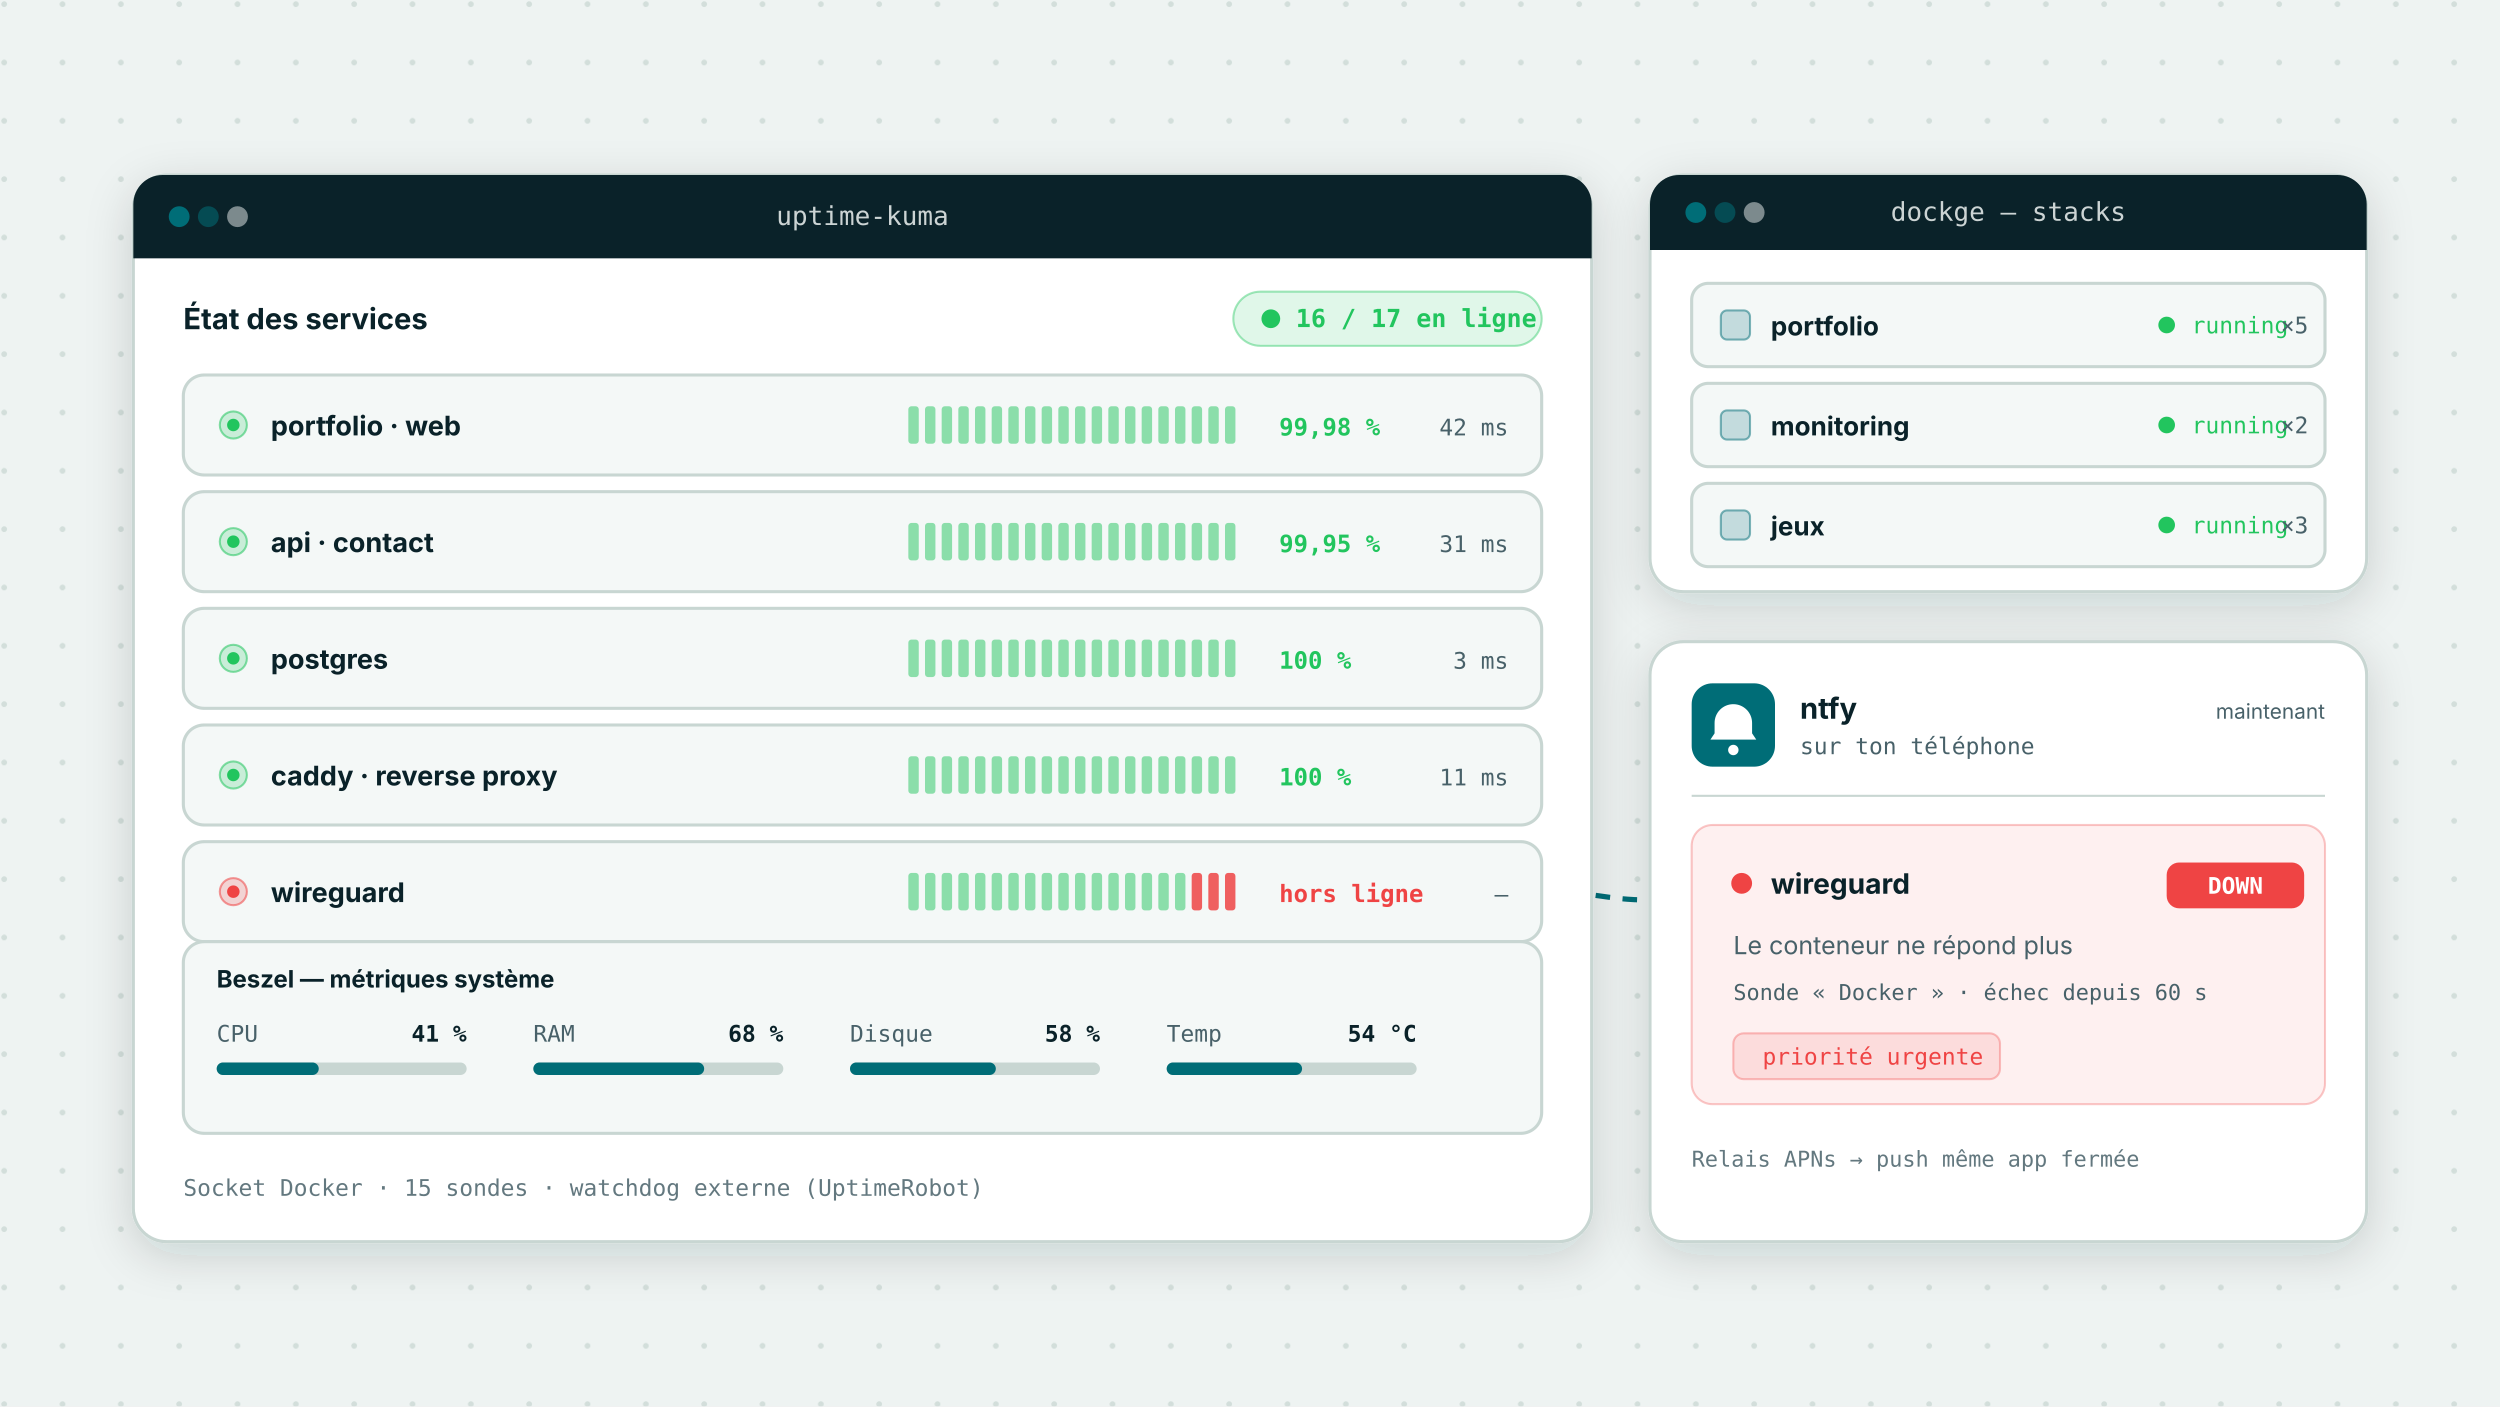
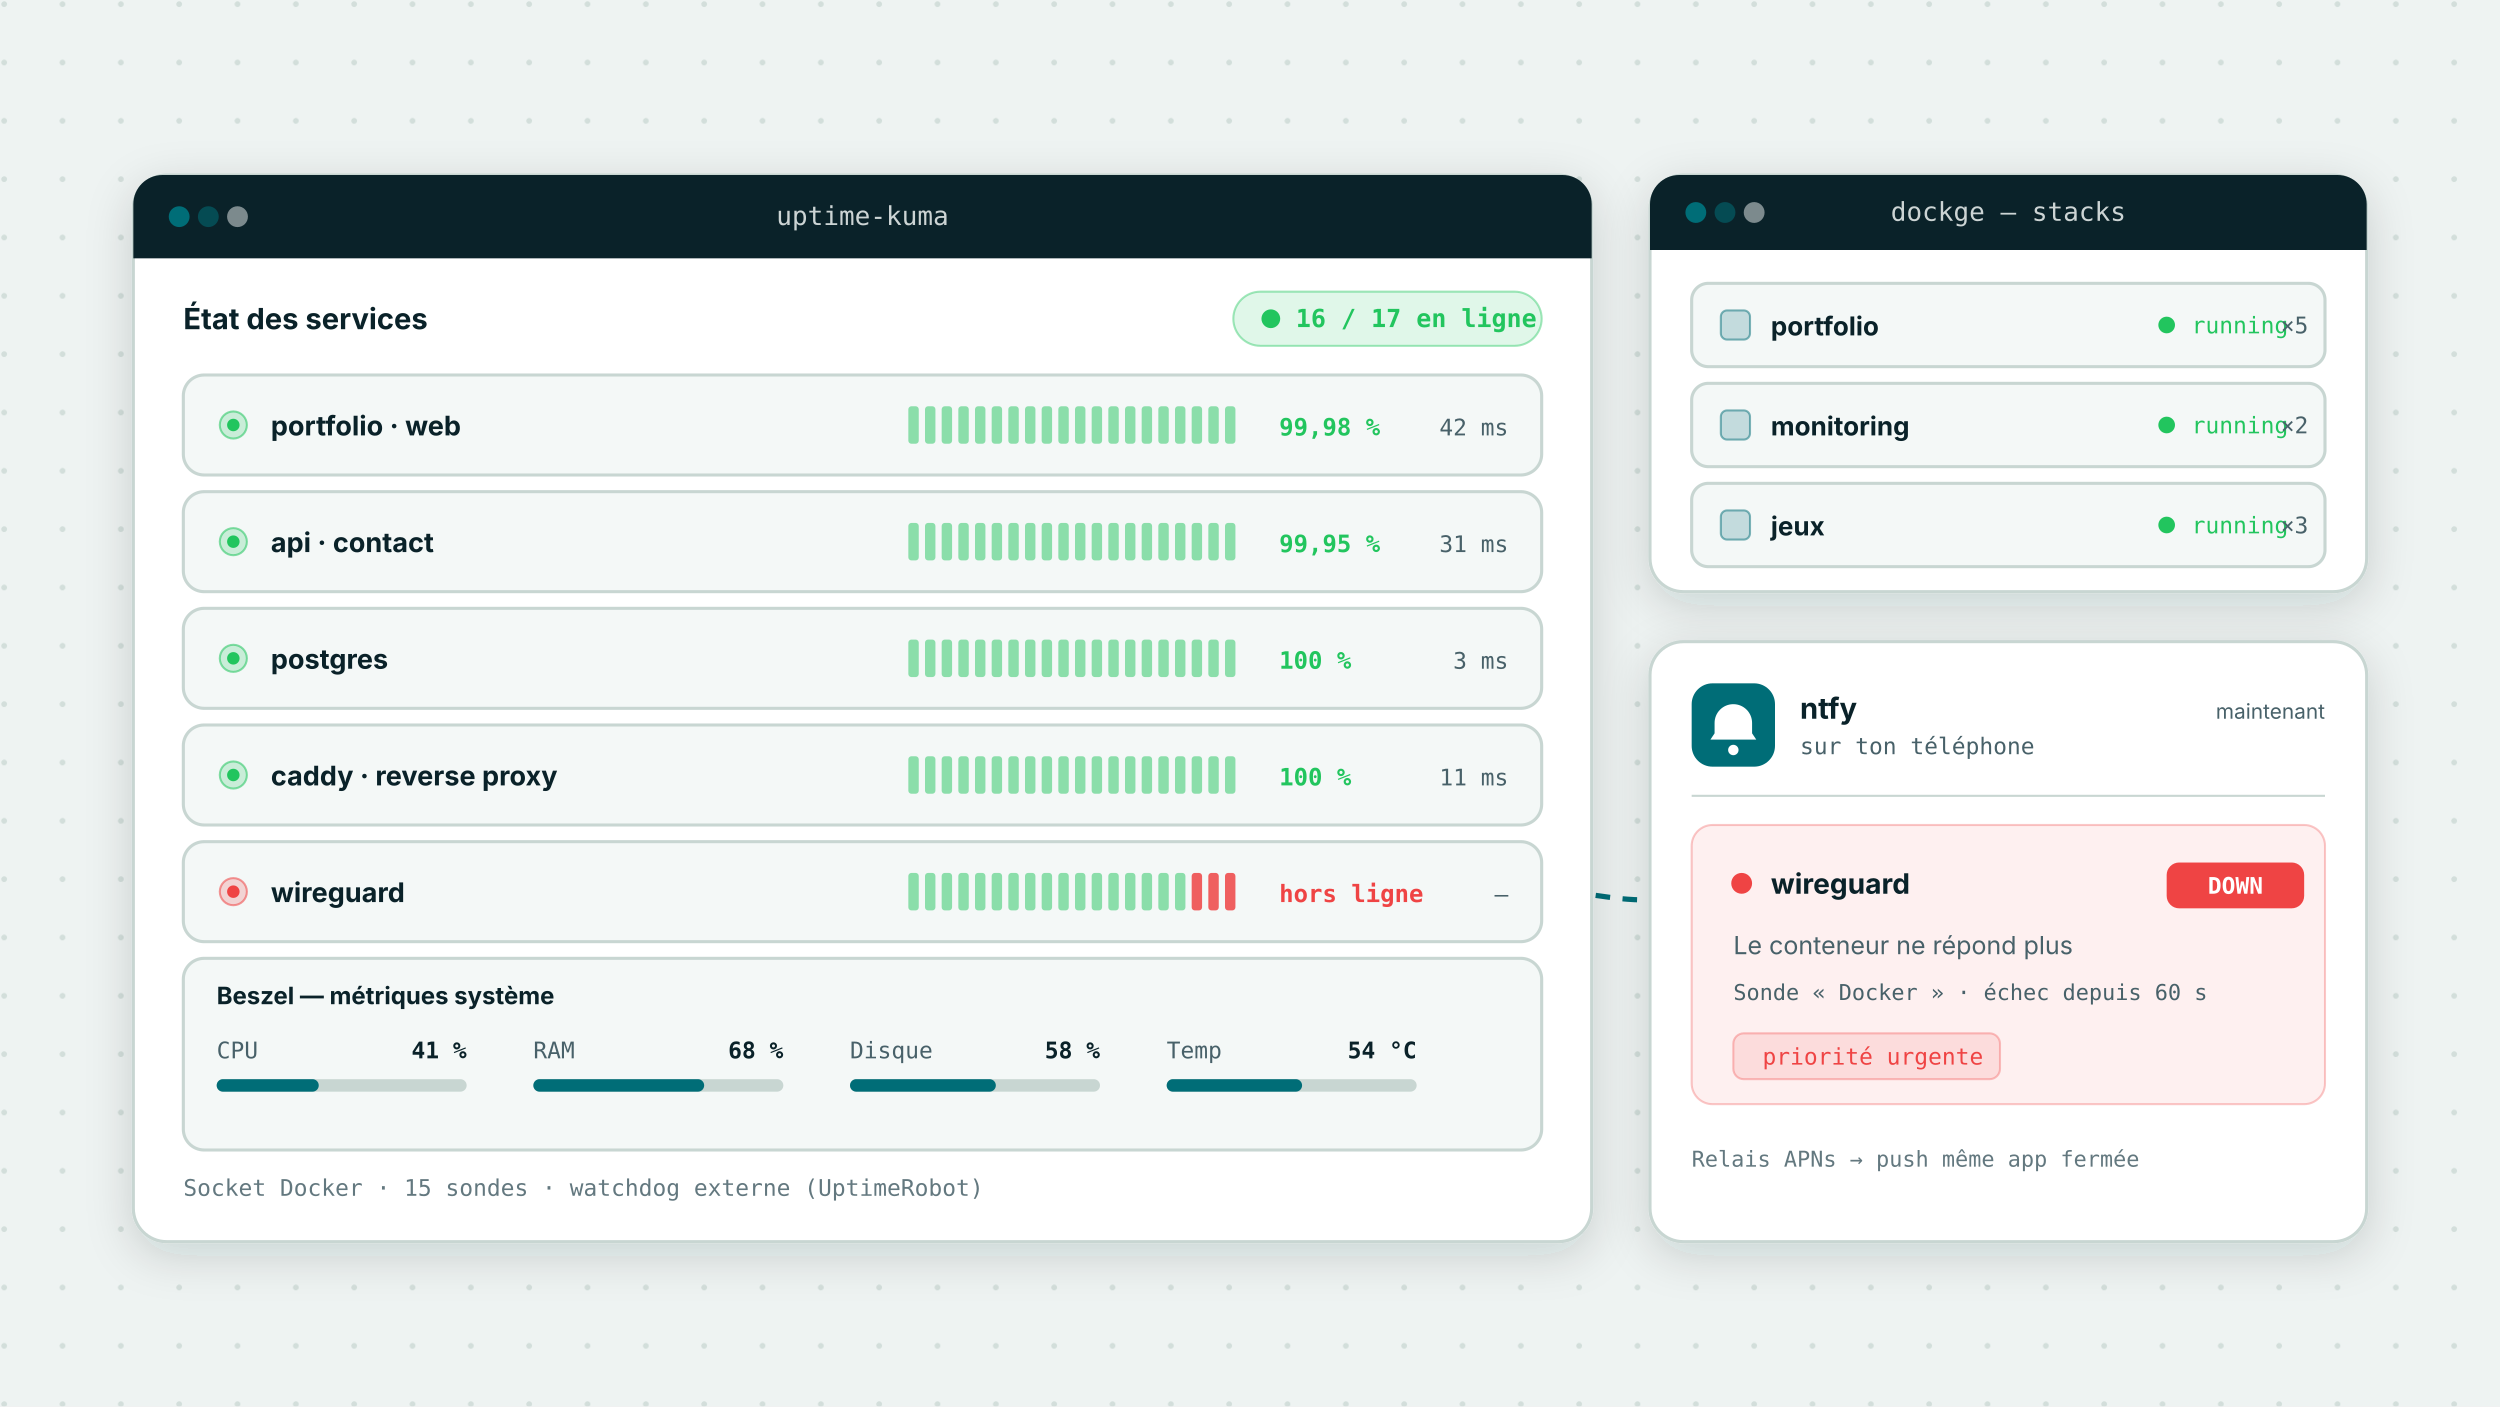
<svg xmlns="http://www.w3.org/2000/svg" width="1200" height="675" viewBox="0 0 1200 675" font-family="'Inter', system-ui, -apple-system, 'Segoe UI', Arial, sans-serif">
  <defs>
    <pattern id="monitoring-light-fr-dots" width="28" height="28" patternUnits="userSpaceOnUse">
      <circle cx="2" cy="2" r="1.4" fill="#c8d6d2" fill-opacity="0.7" />
    </pattern>
    <filter id="monitoring-light-fr-sh" x="-20%" y="-20%" width="140%" height="160%">
      <feDropShadow dx="0" dy="6" stdDeviation="11" flood-color="#0a2229" flood-opacity="0.16" />
    </filter>
  </defs>
  <rect width="1200" height="675" fill="#eef3f2" />
  <rect width="1200" height="675" fill="url(#monitoring-light-fr-dots)" />
  <path d="M740 428 C 766 428, 770 432, 792 432" stroke="#006d77" stroke-width="2.5" stroke-dasharray="7 6" fill="none" />
  <g filter="url(#monitoring-light-fr-sh)">
    <rect x="64" y="84" width="700" height="512" rx="16" fill="#ffffff" stroke="#c8d6d2" stroke-width="1.5" />
  </g>
  <path d="M64 98 a14 14 0 0 1 14 -14 h672 a14 14 0 0 1 14 14 v26 h-700 z" fill="#0a2229" />
  <circle cx="86" cy="104" r="5" fill="#006d77" />
  <circle cx="100" cy="104" r="5" fill="#006d77" fill-opacity="0.55" />
  <circle cx="114" cy="104" r="5" fill="#eef3f2" fill-opacity="0.5" />
  <text x="414" y="108" font-size="12.5" fill="#eef3f2" fill-opacity="0.85" font-weight="normal" font-family="'JetBrains Mono', ui-monospace, SFMono-Regular, Menlo, Consolas, monospace" text-anchor="middle">uptime-kuma</text>
  <text x="88" y="158" font-size="14" fill="#0a2229" font-weight="bold" font-family="'Inter', system-ui, -apple-system, 'Segoe UI', Arial, sans-serif">État des services</text>
  <rect x="592" y="140" width="148" height="26" rx="13" fill="#22c55e" fill-opacity="0.14" stroke="#22c55e" stroke-opacity="0.42" />
  <circle cx="610" cy="153" r="4.5" fill="#22c55e" />
  <text x="622" y="157" font-size="12" fill="#22c55e" font-weight="bold" font-family="'JetBrains Mono', ui-monospace, SFMono-Regular, Menlo, Consolas, monospace">16 / 17 en ligne</text>
  <g>
    <rect x="88" y="180" width="652" height="48" rx="10" fill="#f4f8f7" stroke="#c8d6d2" stroke-width="1.5" />
  </g>
  <circle cx="112" cy="204" r="6.5" fill="#22c55e" fill-opacity="0.2" stroke="#22c55e" stroke-opacity="0.55" />
  <circle cx="112" cy="204" r="3" fill="#22c55e" />
  <text x="130" y="209" font-size="13" fill="#0a2229" font-weight="bold" font-family="'Inter', system-ui, -apple-system, 'Segoe UI', Arial, sans-serif">portfolio · web</text>
  <rect x="436" y="195" width="5" height="18" rx="1.5" fill="#22c55e" fill-opacity="0.5" />
  <rect x="444" y="195" width="5" height="18" rx="1.5" fill="#22c55e" fill-opacity="0.5" />
  <rect x="452" y="195" width="5" height="18" rx="1.5" fill="#22c55e" fill-opacity="0.5" />
  <rect x="460" y="195" width="5" height="18" rx="1.5" fill="#22c55e" fill-opacity="0.5" />
  <rect x="468" y="195" width="5" height="18" rx="1.5" fill="#22c55e" fill-opacity="0.5" />
  <rect x="476" y="195" width="5" height="18" rx="1.5" fill="#22c55e" fill-opacity="0.5" />
  <rect x="484" y="195" width="5" height="18" rx="1.5" fill="#22c55e" fill-opacity="0.5" />
  <rect x="492" y="195" width="5" height="18" rx="1.5" fill="#22c55e" fill-opacity="0.5" />
  <rect x="500" y="195" width="5" height="18" rx="1.5" fill="#22c55e" fill-opacity="0.5" />
  <rect x="508" y="195" width="5" height="18" rx="1.5" fill="#22c55e" fill-opacity="0.5" />
  <rect x="516" y="195" width="5" height="18" rx="1.5" fill="#22c55e" fill-opacity="0.5" />
  <rect x="524" y="195" width="5" height="18" rx="1.5" fill="#22c55e" fill-opacity="0.5" />
  <rect x="532" y="195" width="5" height="18" rx="1.5" fill="#22c55e" fill-opacity="0.5" />
  <rect x="540" y="195" width="5" height="18" rx="1.5" fill="#22c55e" fill-opacity="0.5" />
  <rect x="548" y="195" width="5" height="18" rx="1.5" fill="#22c55e" fill-opacity="0.5" />
  <rect x="556" y="195" width="5" height="18" rx="1.5" fill="#22c55e" fill-opacity="0.5" />
  <rect x="564" y="195" width="5" height="18" rx="1.5" fill="#22c55e" fill-opacity="0.5" />
  <rect x="572" y="195" width="5" height="18" rx="1.5" fill="#22c55e" fill-opacity="0.5" />
  <rect x="580" y="195" width="5" height="18" rx="1.5" fill="#22c55e" fill-opacity="0.5" />
  <rect x="588" y="195" width="5" height="18" rx="1.5" fill="#22c55e" fill-opacity="0.5" />
  <text x="614" y="209" font-size="11.5" fill="#22c55e" font-weight="bold" font-family="'JetBrains Mono', ui-monospace, SFMono-Regular, Menlo, Consolas, monospace">99,98 %</text>
  <text x="724" y="209" font-size="11" fill="#486169" font-weight="normal" font-family="'JetBrains Mono', ui-monospace, SFMono-Regular, Menlo, Consolas, monospace" text-anchor="end">42 ms</text>
  <g>
    <rect x="88" y="236" width="652" height="48" rx="10" fill="#f4f8f7" stroke="#c8d6d2" stroke-width="1.5" />
  </g>
  <circle cx="112" cy="260" r="6.5" fill="#22c55e" fill-opacity="0.2" stroke="#22c55e" stroke-opacity="0.55" />
  <circle cx="112" cy="260" r="3" fill="#22c55e" />
  <text x="130" y="265" font-size="13" fill="#0a2229" font-weight="bold" font-family="'Inter', system-ui, -apple-system, 'Segoe UI', Arial, sans-serif">api · contact</text>
  <rect x="436" y="251" width="5" height="18" rx="1.5" fill="#22c55e" fill-opacity="0.5" />
  <rect x="444" y="251" width="5" height="18" rx="1.5" fill="#22c55e" fill-opacity="0.5" />
  <rect x="452" y="251" width="5" height="18" rx="1.5" fill="#22c55e" fill-opacity="0.5" />
  <rect x="460" y="251" width="5" height="18" rx="1.5" fill="#22c55e" fill-opacity="0.5" />
  <rect x="468" y="251" width="5" height="18" rx="1.5" fill="#22c55e" fill-opacity="0.5" />
  <rect x="476" y="251" width="5" height="18" rx="1.5" fill="#22c55e" fill-opacity="0.5" />
  <rect x="484" y="251" width="5" height="18" rx="1.5" fill="#22c55e" fill-opacity="0.5" />
  <rect x="492" y="251" width="5" height="18" rx="1.5" fill="#22c55e" fill-opacity="0.5" />
  <rect x="500" y="251" width="5" height="18" rx="1.5" fill="#22c55e" fill-opacity="0.5" />
  <rect x="508" y="251" width="5" height="18" rx="1.5" fill="#22c55e" fill-opacity="0.5" />
  <rect x="516" y="251" width="5" height="18" rx="1.5" fill="#22c55e" fill-opacity="0.5" />
  <rect x="524" y="251" width="5" height="18" rx="1.5" fill="#22c55e" fill-opacity="0.5" />
  <rect x="532" y="251" width="5" height="18" rx="1.5" fill="#22c55e" fill-opacity="0.5" />
  <rect x="540" y="251" width="5" height="18" rx="1.5" fill="#22c55e" fill-opacity="0.5" />
  <rect x="548" y="251" width="5" height="18" rx="1.5" fill="#22c55e" fill-opacity="0.5" />
  <rect x="556" y="251" width="5" height="18" rx="1.5" fill="#22c55e" fill-opacity="0.5" />
  <rect x="564" y="251" width="5" height="18" rx="1.5" fill="#22c55e" fill-opacity="0.5" />
  <rect x="572" y="251" width="5" height="18" rx="1.5" fill="#22c55e" fill-opacity="0.5" />
  <rect x="580" y="251" width="5" height="18" rx="1.5" fill="#22c55e" fill-opacity="0.5" />
  <rect x="588" y="251" width="5" height="18" rx="1.5" fill="#22c55e" fill-opacity="0.5" />
  <text x="614" y="265" font-size="11.5" fill="#22c55e" font-weight="bold" font-family="'JetBrains Mono', ui-monospace, SFMono-Regular, Menlo, Consolas, monospace">99,95 %</text>
  <text x="724" y="265" font-size="11" fill="#486169" font-weight="normal" font-family="'JetBrains Mono', ui-monospace, SFMono-Regular, Menlo, Consolas, monospace" text-anchor="end">31 ms</text>
  <g>
    <rect x="88" y="292" width="652" height="48" rx="10" fill="#f4f8f7" stroke="#c8d6d2" stroke-width="1.5" />
  </g>
  <circle cx="112" cy="316" r="6.5" fill="#22c55e" fill-opacity="0.2" stroke="#22c55e" stroke-opacity="0.55" />
  <circle cx="112" cy="316" r="3" fill="#22c55e" />
  <text x="130" y="321" font-size="13" fill="#0a2229" font-weight="bold" font-family="'Inter', system-ui, -apple-system, 'Segoe UI', Arial, sans-serif">postgres</text>
  <rect x="436" y="307" width="5" height="18" rx="1.5" fill="#22c55e" fill-opacity="0.5" />
  <rect x="444" y="307" width="5" height="18" rx="1.5" fill="#22c55e" fill-opacity="0.5" />
  <rect x="452" y="307" width="5" height="18" rx="1.5" fill="#22c55e" fill-opacity="0.5" />
  <rect x="460" y="307" width="5" height="18" rx="1.5" fill="#22c55e" fill-opacity="0.5" />
  <rect x="468" y="307" width="5" height="18" rx="1.5" fill="#22c55e" fill-opacity="0.5" />
  <rect x="476" y="307" width="5" height="18" rx="1.5" fill="#22c55e" fill-opacity="0.5" />
  <rect x="484" y="307" width="5" height="18" rx="1.5" fill="#22c55e" fill-opacity="0.5" />
  <rect x="492" y="307" width="5" height="18" rx="1.5" fill="#22c55e" fill-opacity="0.5" />
  <rect x="500" y="307" width="5" height="18" rx="1.5" fill="#22c55e" fill-opacity="0.5" />
  <rect x="508" y="307" width="5" height="18" rx="1.5" fill="#22c55e" fill-opacity="0.5" />
  <rect x="516" y="307" width="5" height="18" rx="1.5" fill="#22c55e" fill-opacity="0.5" />
  <rect x="524" y="307" width="5" height="18" rx="1.5" fill="#22c55e" fill-opacity="0.5" />
  <rect x="532" y="307" width="5" height="18" rx="1.5" fill="#22c55e" fill-opacity="0.5" />
  <rect x="540" y="307" width="5" height="18" rx="1.5" fill="#22c55e" fill-opacity="0.5" />
  <rect x="548" y="307" width="5" height="18" rx="1.5" fill="#22c55e" fill-opacity="0.5" />
  <rect x="556" y="307" width="5" height="18" rx="1.5" fill="#22c55e" fill-opacity="0.5" />
  <rect x="564" y="307" width="5" height="18" rx="1.5" fill="#22c55e" fill-opacity="0.5" />
  <rect x="572" y="307" width="5" height="18" rx="1.5" fill="#22c55e" fill-opacity="0.5" />
  <rect x="580" y="307" width="5" height="18" rx="1.5" fill="#22c55e" fill-opacity="0.5" />
  <rect x="588" y="307" width="5" height="18" rx="1.5" fill="#22c55e" fill-opacity="0.5" />
  <text x="614" y="321" font-size="11.5" fill="#22c55e" font-weight="bold" font-family="'JetBrains Mono', ui-monospace, SFMono-Regular, Menlo, Consolas, monospace">100 %</text>
  <text x="724" y="321" font-size="11" fill="#486169" font-weight="normal" font-family="'JetBrains Mono', ui-monospace, SFMono-Regular, Menlo, Consolas, monospace" text-anchor="end">3 ms</text>
  <g>
    <rect x="88" y="348" width="652" height="48" rx="10" fill="#f4f8f7" stroke="#c8d6d2" stroke-width="1.5" />
  </g>
  <circle cx="112" cy="372" r="6.5" fill="#22c55e" fill-opacity="0.2" stroke="#22c55e" stroke-opacity="0.55" />
  <circle cx="112" cy="372" r="3" fill="#22c55e" />
  <text x="130" y="377" font-size="13" fill="#0a2229" font-weight="bold" font-family="'Inter', system-ui, -apple-system, 'Segoe UI', Arial, sans-serif">caddy · reverse proxy</text>
  <rect x="436" y="363" width="5" height="18" rx="1.5" fill="#22c55e" fill-opacity="0.5" />
  <rect x="444" y="363" width="5" height="18" rx="1.5" fill="#22c55e" fill-opacity="0.5" />
  <rect x="452" y="363" width="5" height="18" rx="1.5" fill="#22c55e" fill-opacity="0.5" />
  <rect x="460" y="363" width="5" height="18" rx="1.5" fill="#22c55e" fill-opacity="0.5" />
  <rect x="468" y="363" width="5" height="18" rx="1.5" fill="#22c55e" fill-opacity="0.5" />
  <rect x="476" y="363" width="5" height="18" rx="1.5" fill="#22c55e" fill-opacity="0.5" />
  <rect x="484" y="363" width="5" height="18" rx="1.5" fill="#22c55e" fill-opacity="0.5" />
  <rect x="492" y="363" width="5" height="18" rx="1.5" fill="#22c55e" fill-opacity="0.5" />
  <rect x="500" y="363" width="5" height="18" rx="1.5" fill="#22c55e" fill-opacity="0.5" />
  <rect x="508" y="363" width="5" height="18" rx="1.5" fill="#22c55e" fill-opacity="0.5" />
  <rect x="516" y="363" width="5" height="18" rx="1.5" fill="#22c55e" fill-opacity="0.5" />
  <rect x="524" y="363" width="5" height="18" rx="1.5" fill="#22c55e" fill-opacity="0.5" />
  <rect x="532" y="363" width="5" height="18" rx="1.5" fill="#22c55e" fill-opacity="0.5" />
  <rect x="540" y="363" width="5" height="18" rx="1.5" fill="#22c55e" fill-opacity="0.5" />
  <rect x="548" y="363" width="5" height="18" rx="1.5" fill="#22c55e" fill-opacity="0.5" />
  <rect x="556" y="363" width="5" height="18" rx="1.5" fill="#22c55e" fill-opacity="0.5" />
  <rect x="564" y="363" width="5" height="18" rx="1.5" fill="#22c55e" fill-opacity="0.5" />
  <rect x="572" y="363" width="5" height="18" rx="1.5" fill="#22c55e" fill-opacity="0.5" />
  <rect x="580" y="363" width="5" height="18" rx="1.5" fill="#22c55e" fill-opacity="0.5" />
  <rect x="588" y="363" width="5" height="18" rx="1.5" fill="#22c55e" fill-opacity="0.5" />
  <text x="614" y="377" font-size="11.5" fill="#22c55e" font-weight="bold" font-family="'JetBrains Mono', ui-monospace, SFMono-Regular, Menlo, Consolas, monospace">100 %</text>
  <text x="724" y="377" font-size="11" fill="#486169" font-weight="normal" font-family="'JetBrains Mono', ui-monospace, SFMono-Regular, Menlo, Consolas, monospace" text-anchor="end">11 ms</text>
  <g>
    <rect x="88" y="404" width="652" height="48" rx="10" fill="#f4f8f7" stroke="#c8d6d2" stroke-width="1.5" />
  </g>
  <circle cx="112" cy="428" r="6.5" fill="#ef4444" fill-opacity="0.2" stroke="#ef4444" stroke-opacity="0.55" />
  <circle cx="112" cy="428" r="3" fill="#ef4444" />
  <text x="130" y="433" font-size="13" fill="#0a2229" font-weight="bold" font-family="'Inter', system-ui, -apple-system, 'Segoe UI', Arial, sans-serif">wireguard</text>
  <rect x="436" y="419" width="5" height="18" rx="1.5" fill="#22c55e" fill-opacity="0.5" />
  <rect x="444" y="419" width="5" height="18" rx="1.5" fill="#22c55e" fill-opacity="0.5" />
  <rect x="452" y="419" width="5" height="18" rx="1.5" fill="#22c55e" fill-opacity="0.5" />
  <rect x="460" y="419" width="5" height="18" rx="1.5" fill="#22c55e" fill-opacity="0.5" />
  <rect x="468" y="419" width="5" height="18" rx="1.5" fill="#22c55e" fill-opacity="0.5" />
  <rect x="476" y="419" width="5" height="18" rx="1.5" fill="#22c55e" fill-opacity="0.5" />
  <rect x="484" y="419" width="5" height="18" rx="1.5" fill="#22c55e" fill-opacity="0.5" />
  <rect x="492" y="419" width="5" height="18" rx="1.5" fill="#22c55e" fill-opacity="0.5" />
  <rect x="500" y="419" width="5" height="18" rx="1.5" fill="#22c55e" fill-opacity="0.5" />
  <rect x="508" y="419" width="5" height="18" rx="1.5" fill="#22c55e" fill-opacity="0.5" />
  <rect x="516" y="419" width="5" height="18" rx="1.5" fill="#22c55e" fill-opacity="0.5" />
  <rect x="524" y="419" width="5" height="18" rx="1.5" fill="#22c55e" fill-opacity="0.5" />
  <rect x="532" y="419" width="5" height="18" rx="1.5" fill="#22c55e" fill-opacity="0.5" />
  <rect x="540" y="419" width="5" height="18" rx="1.5" fill="#22c55e" fill-opacity="0.5" />
  <rect x="548" y="419" width="5" height="18" rx="1.5" fill="#22c55e" fill-opacity="0.5" />
  <rect x="556" y="419" width="5" height="18" rx="1.5" fill="#22c55e" fill-opacity="0.5" />
  <rect x="564" y="419" width="5" height="18" rx="1.5" fill="#22c55e" fill-opacity="0.5" />
  <rect x="572" y="419" width="5" height="18" rx="1.5" fill="#ef4444" fill-opacity="0.85" />
  <rect x="580" y="419" width="5" height="18" rx="1.5" fill="#ef4444" fill-opacity="0.85" />
  <rect x="588" y="419" width="5" height="18" rx="1.5" fill="#ef4444" fill-opacity="0.85" />
  <text x="614" y="433" font-size="11.5" fill="#ef4444" font-weight="bold" font-family="'JetBrains Mono', ui-monospace, SFMono-Regular, Menlo, Consolas, monospace">hors ligne</text>
  <text x="724" y="433" font-size="11" fill="#486169" font-weight="normal" font-family="'JetBrains Mono', ui-monospace, SFMono-Regular, Menlo, Consolas, monospace" text-anchor="end">—</text>
  <g>
-     <rect x="88" y="452" width="652" height="92" rx="10" fill="#f4f8f7" stroke="#c8d6d2" stroke-width="1.5" />
-   </g>
-   <text x="104" y="474" font-size="11.5" fill="#0a2229" font-weight="bold" font-family="'Inter', system-ui, -apple-system, 'Segoe UI', Arial, sans-serif">Beszel — métriques système</text>
-   <text x="104" y="500" font-size="11" fill="#486169" font-weight="normal" font-family="'JetBrains Mono', ui-monospace, SFMono-Regular, Menlo, Consolas, monospace">CPU</text>
-   <text x="224" y="500" font-size="11" fill="#0a2229" font-weight="bold" font-family="'JetBrains Mono', ui-monospace, SFMono-Regular, Menlo, Consolas, monospace" text-anchor="end">41 %</text>
-   <rect x="104" y="510" width="120" height="6" rx="3" fill="#c8d6d2" />
-   <rect x="104" y="510" width="49" height="6" rx="3" fill="#006d77" />
-   <text x="256" y="500" font-size="11" fill="#486169" font-weight="normal" font-family="'JetBrains Mono', ui-monospace, SFMono-Regular, Menlo, Consolas, monospace">RAM</text>
-   <text x="376" y="500" font-size="11" fill="#0a2229" font-weight="bold" font-family="'JetBrains Mono', ui-monospace, SFMono-Regular, Menlo, Consolas, monospace" text-anchor="end">68 %</text>
-   <rect x="256" y="510" width="120" height="6" rx="3" fill="#c8d6d2" />
-   <rect x="256" y="510" width="82" height="6" rx="3" fill="#006d77" />
-   <text x="408" y="500" font-size="11" fill="#486169" font-weight="normal" font-family="'JetBrains Mono', ui-monospace, SFMono-Regular, Menlo, Consolas, monospace">Disque</text>
-   <text x="528" y="500" font-size="11" fill="#0a2229" font-weight="bold" font-family="'JetBrains Mono', ui-monospace, SFMono-Regular, Menlo, Consolas, monospace" text-anchor="end">58 %</text>
-   <rect x="408" y="510" width="120" height="6" rx="3" fill="#c8d6d2" />
-   <rect x="408" y="510" width="70" height="6" rx="3" fill="#006d77" />
-   <text x="560" y="500" font-size="11" fill="#486169" font-weight="normal" font-family="'JetBrains Mono', ui-monospace, SFMono-Regular, Menlo, Consolas, monospace">Temp</text>
-   <text x="680" y="500" font-size="11" fill="#0a2229" font-weight="bold" font-family="'JetBrains Mono', ui-monospace, SFMono-Regular, Menlo, Consolas, monospace" text-anchor="end">54 °C</text>
-   <rect x="560" y="510" width="120" height="6" rx="3" fill="#c8d6d2" />
-   <rect x="560" y="510" width="65" height="6" rx="3" fill="#006d77" />
+     <rect x="88" y="460" width="652" height="92" rx="10" fill="#f4f8f7" stroke="#c8d6d2" stroke-width="1.5" />
+   </g>
+   <text x="104" y="482" font-size="11.5" fill="#0a2229" font-weight="bold" font-family="'Inter', system-ui, -apple-system, 'Segoe UI', Arial, sans-serif">Beszel — métriques système</text>
+   <text x="104" y="508" font-size="11" fill="#486169" font-weight="normal" font-family="'JetBrains Mono', ui-monospace, SFMono-Regular, Menlo, Consolas, monospace">CPU</text>
+   <text x="224" y="508" font-size="11" fill="#0a2229" font-weight="bold" font-family="'JetBrains Mono', ui-monospace, SFMono-Regular, Menlo, Consolas, monospace" text-anchor="end">41 %</text>
+   <rect x="104" y="518" width="120" height="6" rx="3" fill="#c8d6d2" />
+   <rect x="104" y="518" width="49" height="6" rx="3" fill="#006d77" />
+   <text x="256" y="508" font-size="11" fill="#486169" font-weight="normal" font-family="'JetBrains Mono', ui-monospace, SFMono-Regular, Menlo, Consolas, monospace">RAM</text>
+   <text x="376" y="508" font-size="11" fill="#0a2229" font-weight="bold" font-family="'JetBrains Mono', ui-monospace, SFMono-Regular, Menlo, Consolas, monospace" text-anchor="end">68 %</text>
+   <rect x="256" y="518" width="120" height="6" rx="3" fill="#c8d6d2" />
+   <rect x="256" y="518" width="82" height="6" rx="3" fill="#006d77" />
+   <text x="408" y="508" font-size="11" fill="#486169" font-weight="normal" font-family="'JetBrains Mono', ui-monospace, SFMono-Regular, Menlo, Consolas, monospace">Disque</text>
+   <text x="528" y="508" font-size="11" fill="#0a2229" font-weight="bold" font-family="'JetBrains Mono', ui-monospace, SFMono-Regular, Menlo, Consolas, monospace" text-anchor="end">58 %</text>
+   <rect x="408" y="518" width="120" height="6" rx="3" fill="#c8d6d2" />
+   <rect x="408" y="518" width="70" height="6" rx="3" fill="#006d77" />
+   <text x="560" y="508" font-size="11" fill="#486169" font-weight="normal" font-family="'JetBrains Mono', ui-monospace, SFMono-Regular, Menlo, Consolas, monospace">Temp</text>
+   <text x="680" y="508" font-size="11" fill="#0a2229" font-weight="bold" font-family="'JetBrains Mono', ui-monospace, SFMono-Regular, Menlo, Consolas, monospace" text-anchor="end">54 °C</text>
+   <rect x="560" y="518" width="120" height="6" rx="3" fill="#c8d6d2" />
+   <rect x="560" y="518" width="65" height="6" rx="3" fill="#006d77" />
  <text x="88" y="574" font-size="11" fill="#486169" fill-opacity="0.85" font-weight="normal" font-family="'JetBrains Mono', ui-monospace, SFMono-Regular, Menlo, Consolas, monospace">Socket Docker · 15 sondes · watchdog externe (UptimeRobot)</text>
  <g filter="url(#monitoring-light-fr-sh)">
    <rect x="792" y="84" width="344" height="200" rx="16" fill="#ffffff" stroke="#c8d6d2" stroke-width="1.5" />
  </g>
  <path d="M792 98 a14 14 0 0 1 14 -14 h316 a14 14 0 0 1 14 14 v22 h-344 z" fill="#0a2229" />
  <circle cx="814" cy="102" r="5" fill="#006d77" />
  <circle cx="828" cy="102" r="5" fill="#006d77" fill-opacity="0.55" />
  <circle cx="842" cy="102" r="5" fill="#eef3f2" fill-opacity="0.5" />
  <text x="964" y="106" font-size="12.5" fill="#eef3f2" fill-opacity="0.85" font-weight="normal" font-family="'JetBrains Mono', ui-monospace, SFMono-Regular, Menlo, Consolas, monospace" text-anchor="middle">dockge — stacks</text>
  <g>
    <rect x="812" y="136" width="304" height="40" rx="8" fill="#f4f8f7" stroke="#c8d6d2" stroke-width="1.5" />
  </g>
  <rect x="826" y="149" width="14" height="14" rx="3" fill="#006d77" fill-opacity="0.2" stroke="#006d77" stroke-opacity="0.5" />
  <text x="850" y="161" font-size="12.5" fill="#0a2229" font-weight="bold" font-family="'Inter', system-ui, -apple-system, 'Segoe UI', Arial, sans-serif">portfolio</text>
  <circle cx="1040" cy="156" r="4" fill="#22c55e" />
  <text x="1052" y="160" font-size="11" fill="#22c55e" font-weight="normal" font-family="'JetBrains Mono', ui-monospace, SFMono-Regular, Menlo, Consolas, monospace">running</text>
  <text x="1108" y="160" font-size="11" fill="#486169" font-weight="normal" font-family="'JetBrains Mono', ui-monospace, SFMono-Regular, Menlo, Consolas, monospace" text-anchor="end">×5</text>
  <g>
    <rect x="812" y="184" width="304" height="40" rx="8" fill="#f4f8f7" stroke="#c8d6d2" stroke-width="1.5" />
  </g>
  <rect x="826" y="197" width="14" height="14" rx="3" fill="#006d77" fill-opacity="0.2" stroke="#006d77" stroke-opacity="0.5" />
  <text x="850" y="209" font-size="12.5" fill="#0a2229" font-weight="bold" font-family="'Inter', system-ui, -apple-system, 'Segoe UI', Arial, sans-serif">monitoring</text>
  <circle cx="1040" cy="204" r="4" fill="#22c55e" />
  <text x="1052" y="208" font-size="11" fill="#22c55e" font-weight="normal" font-family="'JetBrains Mono', ui-monospace, SFMono-Regular, Menlo, Consolas, monospace">running</text>
  <text x="1108" y="208" font-size="11" fill="#486169" font-weight="normal" font-family="'JetBrains Mono', ui-monospace, SFMono-Regular, Menlo, Consolas, monospace" text-anchor="end">×2</text>
  <g>
    <rect x="812" y="232" width="304" height="40" rx="8" fill="#f4f8f7" stroke="#c8d6d2" stroke-width="1.5" />
  </g>
  <rect x="826" y="245" width="14" height="14" rx="3" fill="#006d77" fill-opacity="0.2" stroke="#006d77" stroke-opacity="0.5" />
  <text x="850" y="257" font-size="12.5" fill="#0a2229" font-weight="bold" font-family="'Inter', system-ui, -apple-system, 'Segoe UI', Arial, sans-serif">jeux</text>
  <circle cx="1040" cy="252" r="4" fill="#22c55e" />
  <text x="1052" y="256" font-size="11" fill="#22c55e" font-weight="normal" font-family="'JetBrains Mono', ui-monospace, SFMono-Regular, Menlo, Consolas, monospace">running</text>
  <text x="1108" y="256" font-size="11" fill="#486169" font-weight="normal" font-family="'JetBrains Mono', ui-monospace, SFMono-Regular, Menlo, Consolas, monospace" text-anchor="end">×3</text>
  <g filter="url(#monitoring-light-fr-sh)">
    <rect x="792" y="308" width="344" height="288" rx="16" fill="#ffffff" stroke="#c8d6d2" stroke-width="1.5" />
  </g>
  <rect x="812" y="328" width="40" height="40" rx="10" fill="#006d77" />
  <path d="M832 338 a9 9 0 0 1 9 9 v5 l2 3 h-22 l2 -3 v-5 a9 9 0 0 1 9 -9 z" fill="#ffffff" />
  <circle cx="832" cy="360" r="2.5" fill="#ffffff" />
  <text x="864" y="345" font-size="14" fill="#0a2229" font-weight="bold" font-family="'Inter', system-ui, -apple-system, 'Segoe UI', Arial, sans-serif">ntfy</text>
  <text x="864" y="362" font-size="11" fill="#486169" font-weight="normal" font-family="'JetBrains Mono', ui-monospace, SFMono-Regular, Menlo, Consolas, monospace">sur ton téléphone</text>
  <text x="1116" y="345" font-size="10" fill="#486169" font-weight="normal" font-family="'Inter', system-ui, -apple-system, 'Segoe UI', Arial, sans-serif" text-anchor="end">maintenant</text>
  <line x1="812" y1="382" x2="1116" y2="382" stroke="#c8d6d2" />
  <rect x="812" y="396" width="304" height="134" rx="10" fill="#ef4444" fill-opacity="0.08" stroke="#ef4444" stroke-opacity="0.3" />
  <circle cx="836" cy="424" r="5" fill="#ef4444" />
  <text x="850" y="429" font-size="13.5" fill="#0a2229" font-weight="bold" font-family="'Inter', system-ui, -apple-system, 'Segoe UI', Arial, sans-serif">wireguard</text>
  <rect x="1040" y="414" width="66" height="22" rx="6" fill="#ef4444" />
  <text x="1073" y="429" font-size="11" fill="#ffffff" font-weight="bold" font-family="'JetBrains Mono', ui-monospace, SFMono-Regular, Menlo, Consolas, monospace" text-anchor="middle">DOWN</text>
  <text x="832" y="458" font-size="12" fill="#486169" font-weight="normal" font-family="'Inter', system-ui, -apple-system, 'Segoe UI', Arial, sans-serif">Le conteneur ne répond plus</text>
  <text x="832" y="480" font-size="10.5" fill="#486169" font-weight="normal" font-family="'JetBrains Mono', ui-monospace, SFMono-Regular, Menlo, Consolas, monospace">Sonde « Docker » · échec depuis 60 s</text>
  <rect x="832" y="496" width="128" height="22" rx="5" fill="#ef4444" fill-opacity="0.12" stroke="#ef4444" stroke-opacity="0.32" />
  <text x="846" y="511" font-size="11" fill="#ef4444" font-weight="normal" font-family="'JetBrains Mono', ui-monospace, SFMono-Regular, Menlo, Consolas, monospace">priorité urgente</text>
  <text x="812" y="560" font-size="10.5" fill="#486169" fill-opacity="0.85" font-weight="normal" font-family="'JetBrains Mono', ui-monospace, SFMono-Regular, Menlo, Consolas, monospace">Relais APNs → push même app fermée</text>
</svg>
